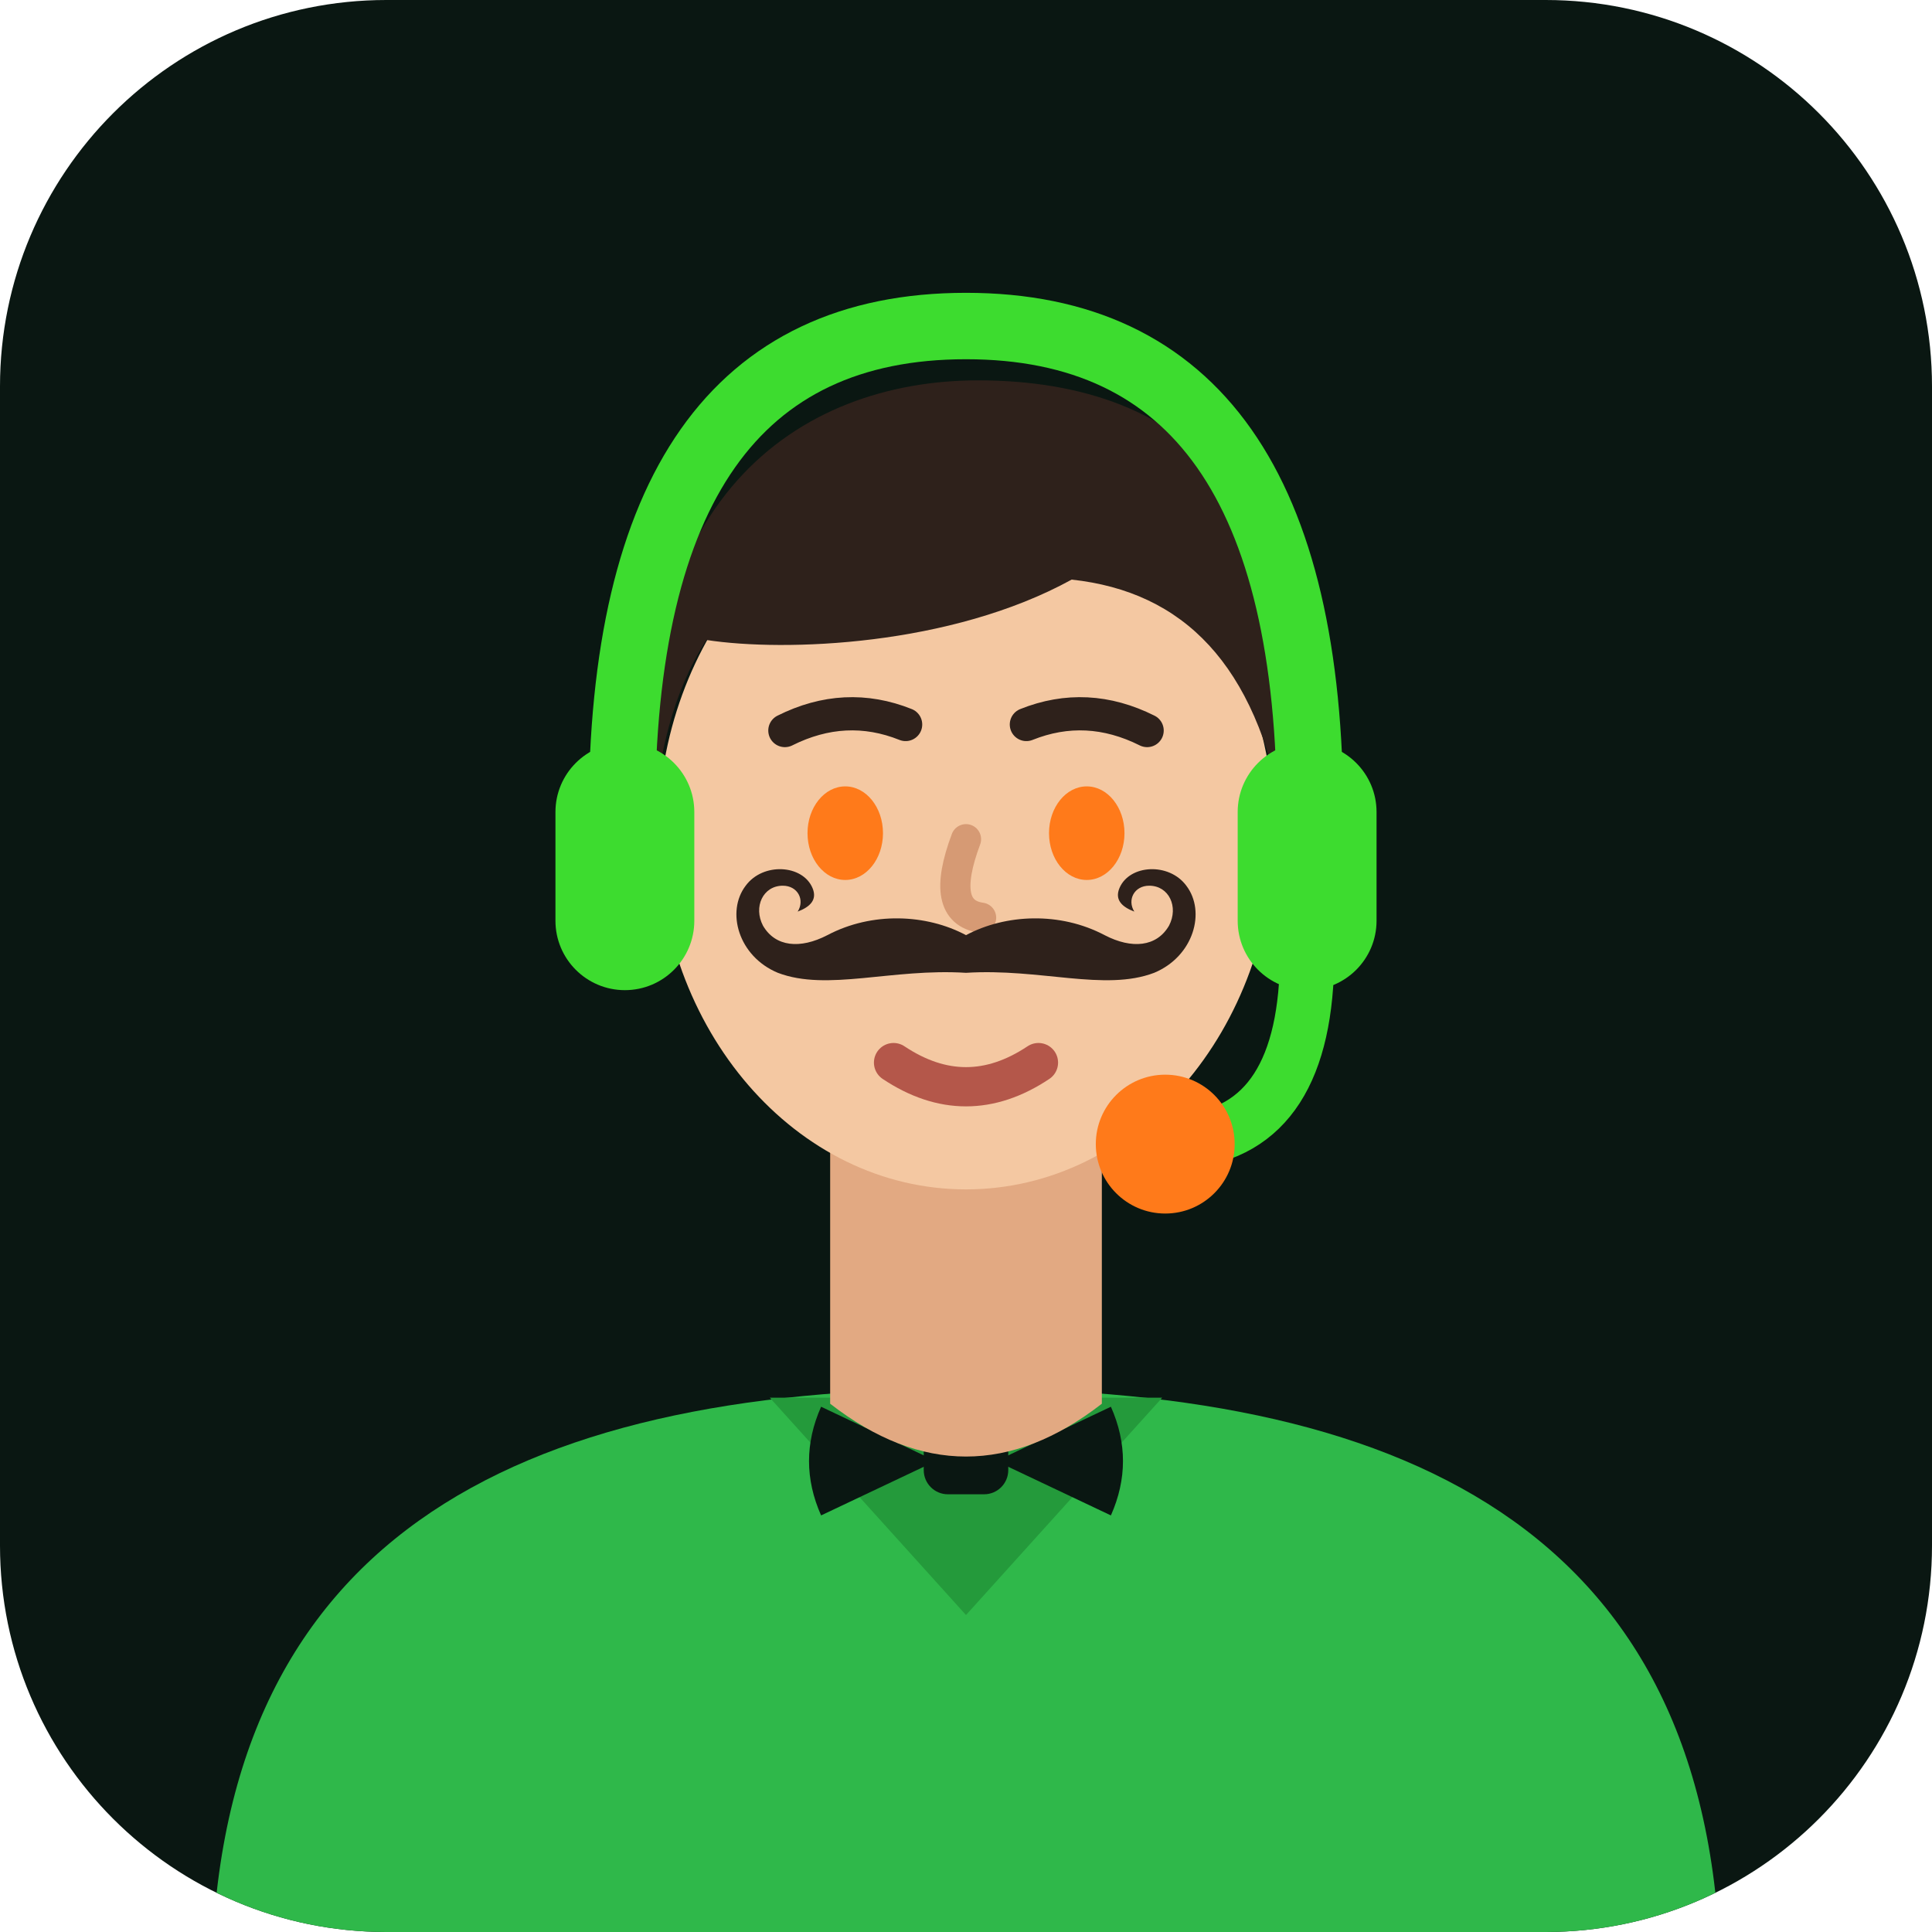
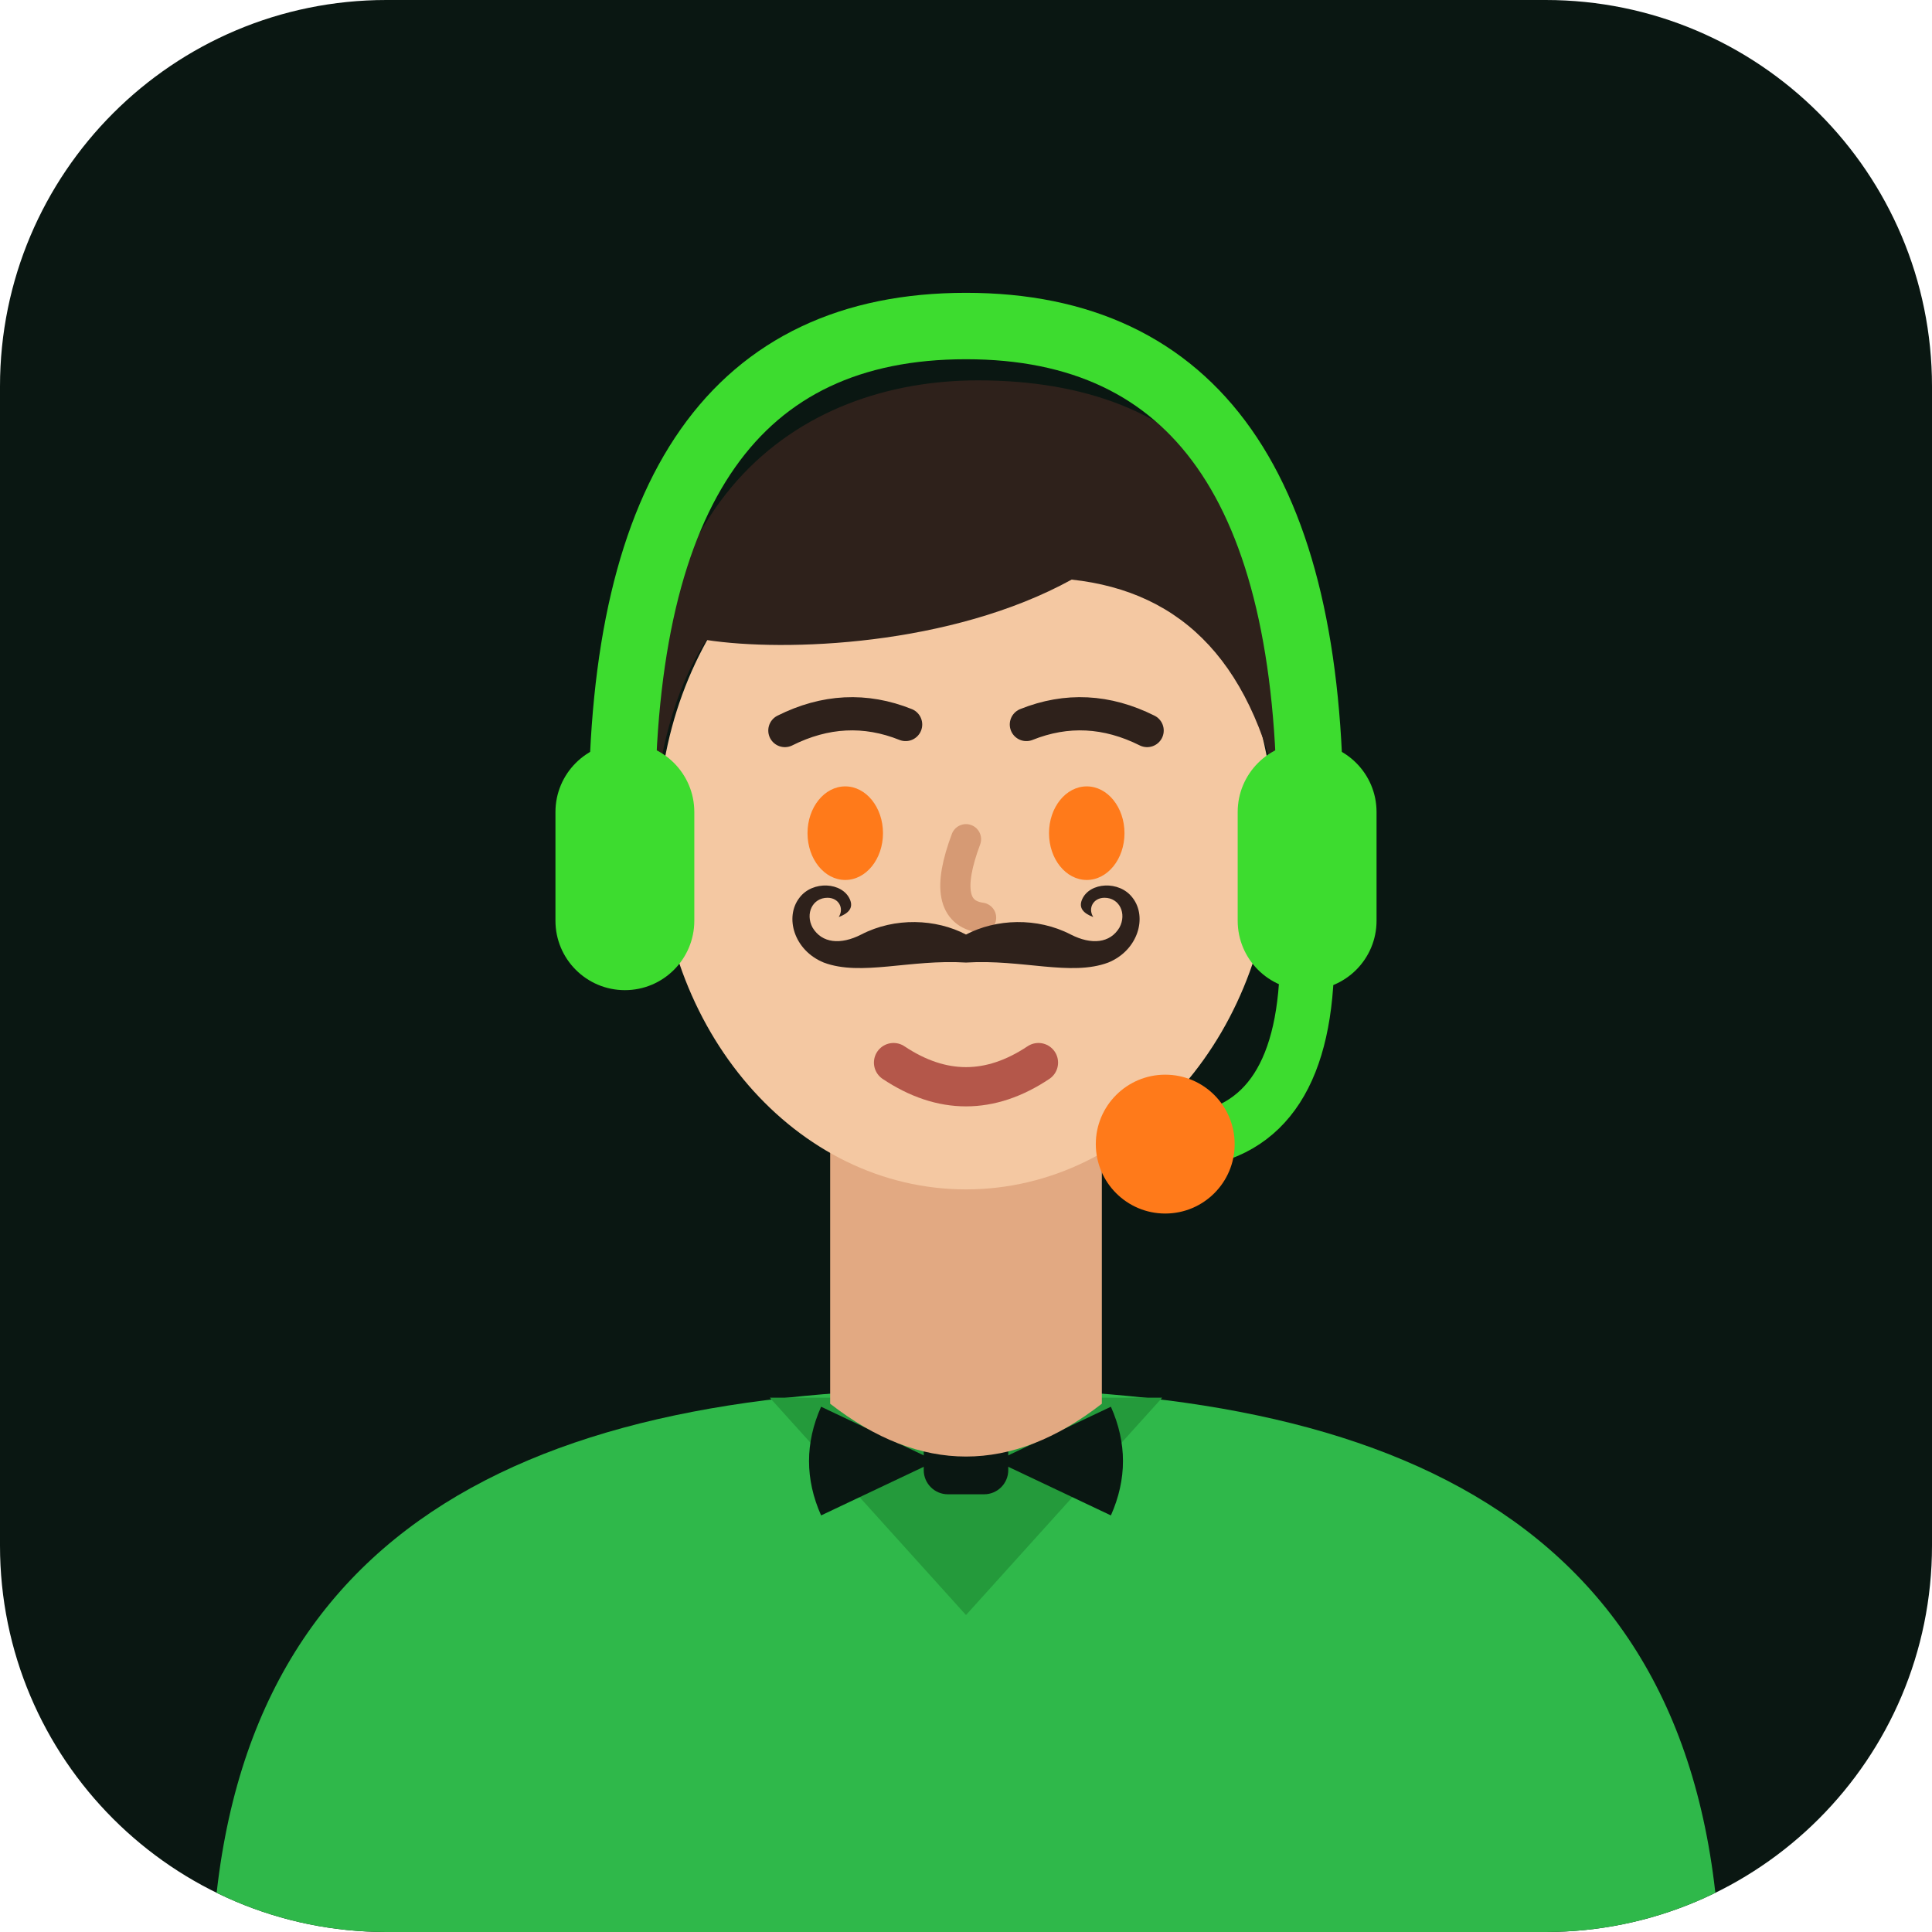
<svg xmlns="http://www.w3.org/2000/svg" viewBox="0 0 64 64" role="img" aria-label="Tika — TikAlgo AI assistant">
  <clipPath id="fr">
    <rect width="64" height="64" rx="12.8" />
  </clipPath>
  <rect width="64" height="64" rx="12.8" fill="#0A1712" />
  <g clip-path="url(#fr)">
    <path d="M7 66 C7 51 17 46 32 46 C47 46 57 51 57 66 Z" fill="#2FB84A" />
    <path d="M25.5 46.3 L32 53.5 L38.5 46.3 Z" fill="#249A3B" />
    <path d="M27.2 46.6 L31 48.4 L27.2 50.2 Q26.4 48.4 27.2 46.6 Z M36.8 46.6 L33 48.4 L36.8 50.2 Q37.6 48.4 36.8 46.6 Z" fill="#0A1712" />
    <rect x="30.6" y="47.3" width="2.8" height="2.2" rx="0.8" fill="#0A1712" />
    <path d="M27.5 37 H36.5 V46.5 Q32 50 27.5 46.5 Z" fill="#E2A982" />
    <ellipse cx="21.9" cy="28.6" rx="2.4" ry="3" fill="#EDB993" />
    <ellipse cx="42.1" cy="28.6" rx="2.4" ry="3" fill="#EDB993" />
    <ellipse cx="32" cy="27.6" rx="10.2" ry="11.8" fill="#F4C8A2" />
    <path d="M21.6 27.5 C20.6 16.5 26.5 12.6 32.4 12.6 C39.4 12.6 44 16.8 42.5 27 C41.6 22 39.2 19.6 35.5 19.2 C31.5 21.4 26 21.6 23.4 21.2 C22.3 22.9 21.8 25 21.6 27.5 Z" fill="#2E211B" />
    <path d="M26 24.2 Q28 23.2 30 24" fill="none" stroke="#2E211B" stroke-width="1.1" stroke-linecap="round" />
    <path d="M34 24 Q36 23.2 38 24.2" fill="none" stroke="#2E211B" stroke-width="1.1" stroke-linecap="round" />
    <ellipse cx="28" cy="27.6" rx="1.25" ry="1.55" fill="#FF7A1A" />
    <ellipse cx="36" cy="27.6" rx="1.25" ry="1.55" fill="#FF7A1A" />
    <path d="M32 27.8 Q31.1 30.2 32.5 30.4" fill="none" stroke="#D69A74" stroke-width="1" stroke-linecap="round" />
-     <g fill="#2E211B" transform="translate(32 30.9) scale(0.82 0.78) translate(-32 -30.9)">
+     <g fill="#2E211B" transform="translate(32 30.9) scale(0.62 0.58) translate(-32 -30.9)">
      <path id="mh" d="M32 31.0 C33.6 30.1 35.8 30.0 37.6 31.0 C38.7 31.6 39.7 31.5 40.2 30.6 C40.6 29.8 40.2 28.9 39.4 28.9 C38.8 28.9 38.5 29.5 38.8 30.0 C38.3 29.8 38.0 29.5 38.2 29.0 C38.6 28.0 40.2 27.9 40.9 28.9 C41.7 30.0 41.2 31.9 39.6 32.6 C37.6 33.4 35.0 32.4 32.0 32.6 Z" />
      <use href="#mh" transform="translate(64 0) scale(-1 1)" />
    </g>
    <path d="M29.6 35.2 Q32 36.8 34.4 35.2" fill="none" stroke="#B4574A" stroke-width="1.3" stroke-linecap="round" />
    <path d="M20.6 27 Q20.6 10.8 32 10.8 Q43.4 10.8 43.4 27" fill="none" stroke="#3DDC2F" stroke-width="2.2" stroke-linecap="round" />
    <rect x="18.4" y="24.6" width="4.6" height="8.2" rx="2.3" fill="#3DDC2F" />
    <rect x="41" y="24.6" width="4.6" height="8.2" rx="2.3" fill="#3DDC2F" />
    <path d="M43.3 31.6 Q43.3 37.4 39.3 37.8" fill="none" stroke="#3DDC2F" stroke-width="1.8" stroke-linecap="round" />
    <circle cx="38.6" cy="37.9" r="2.3" fill="#FF7A1A" />
  </g>
</svg>
